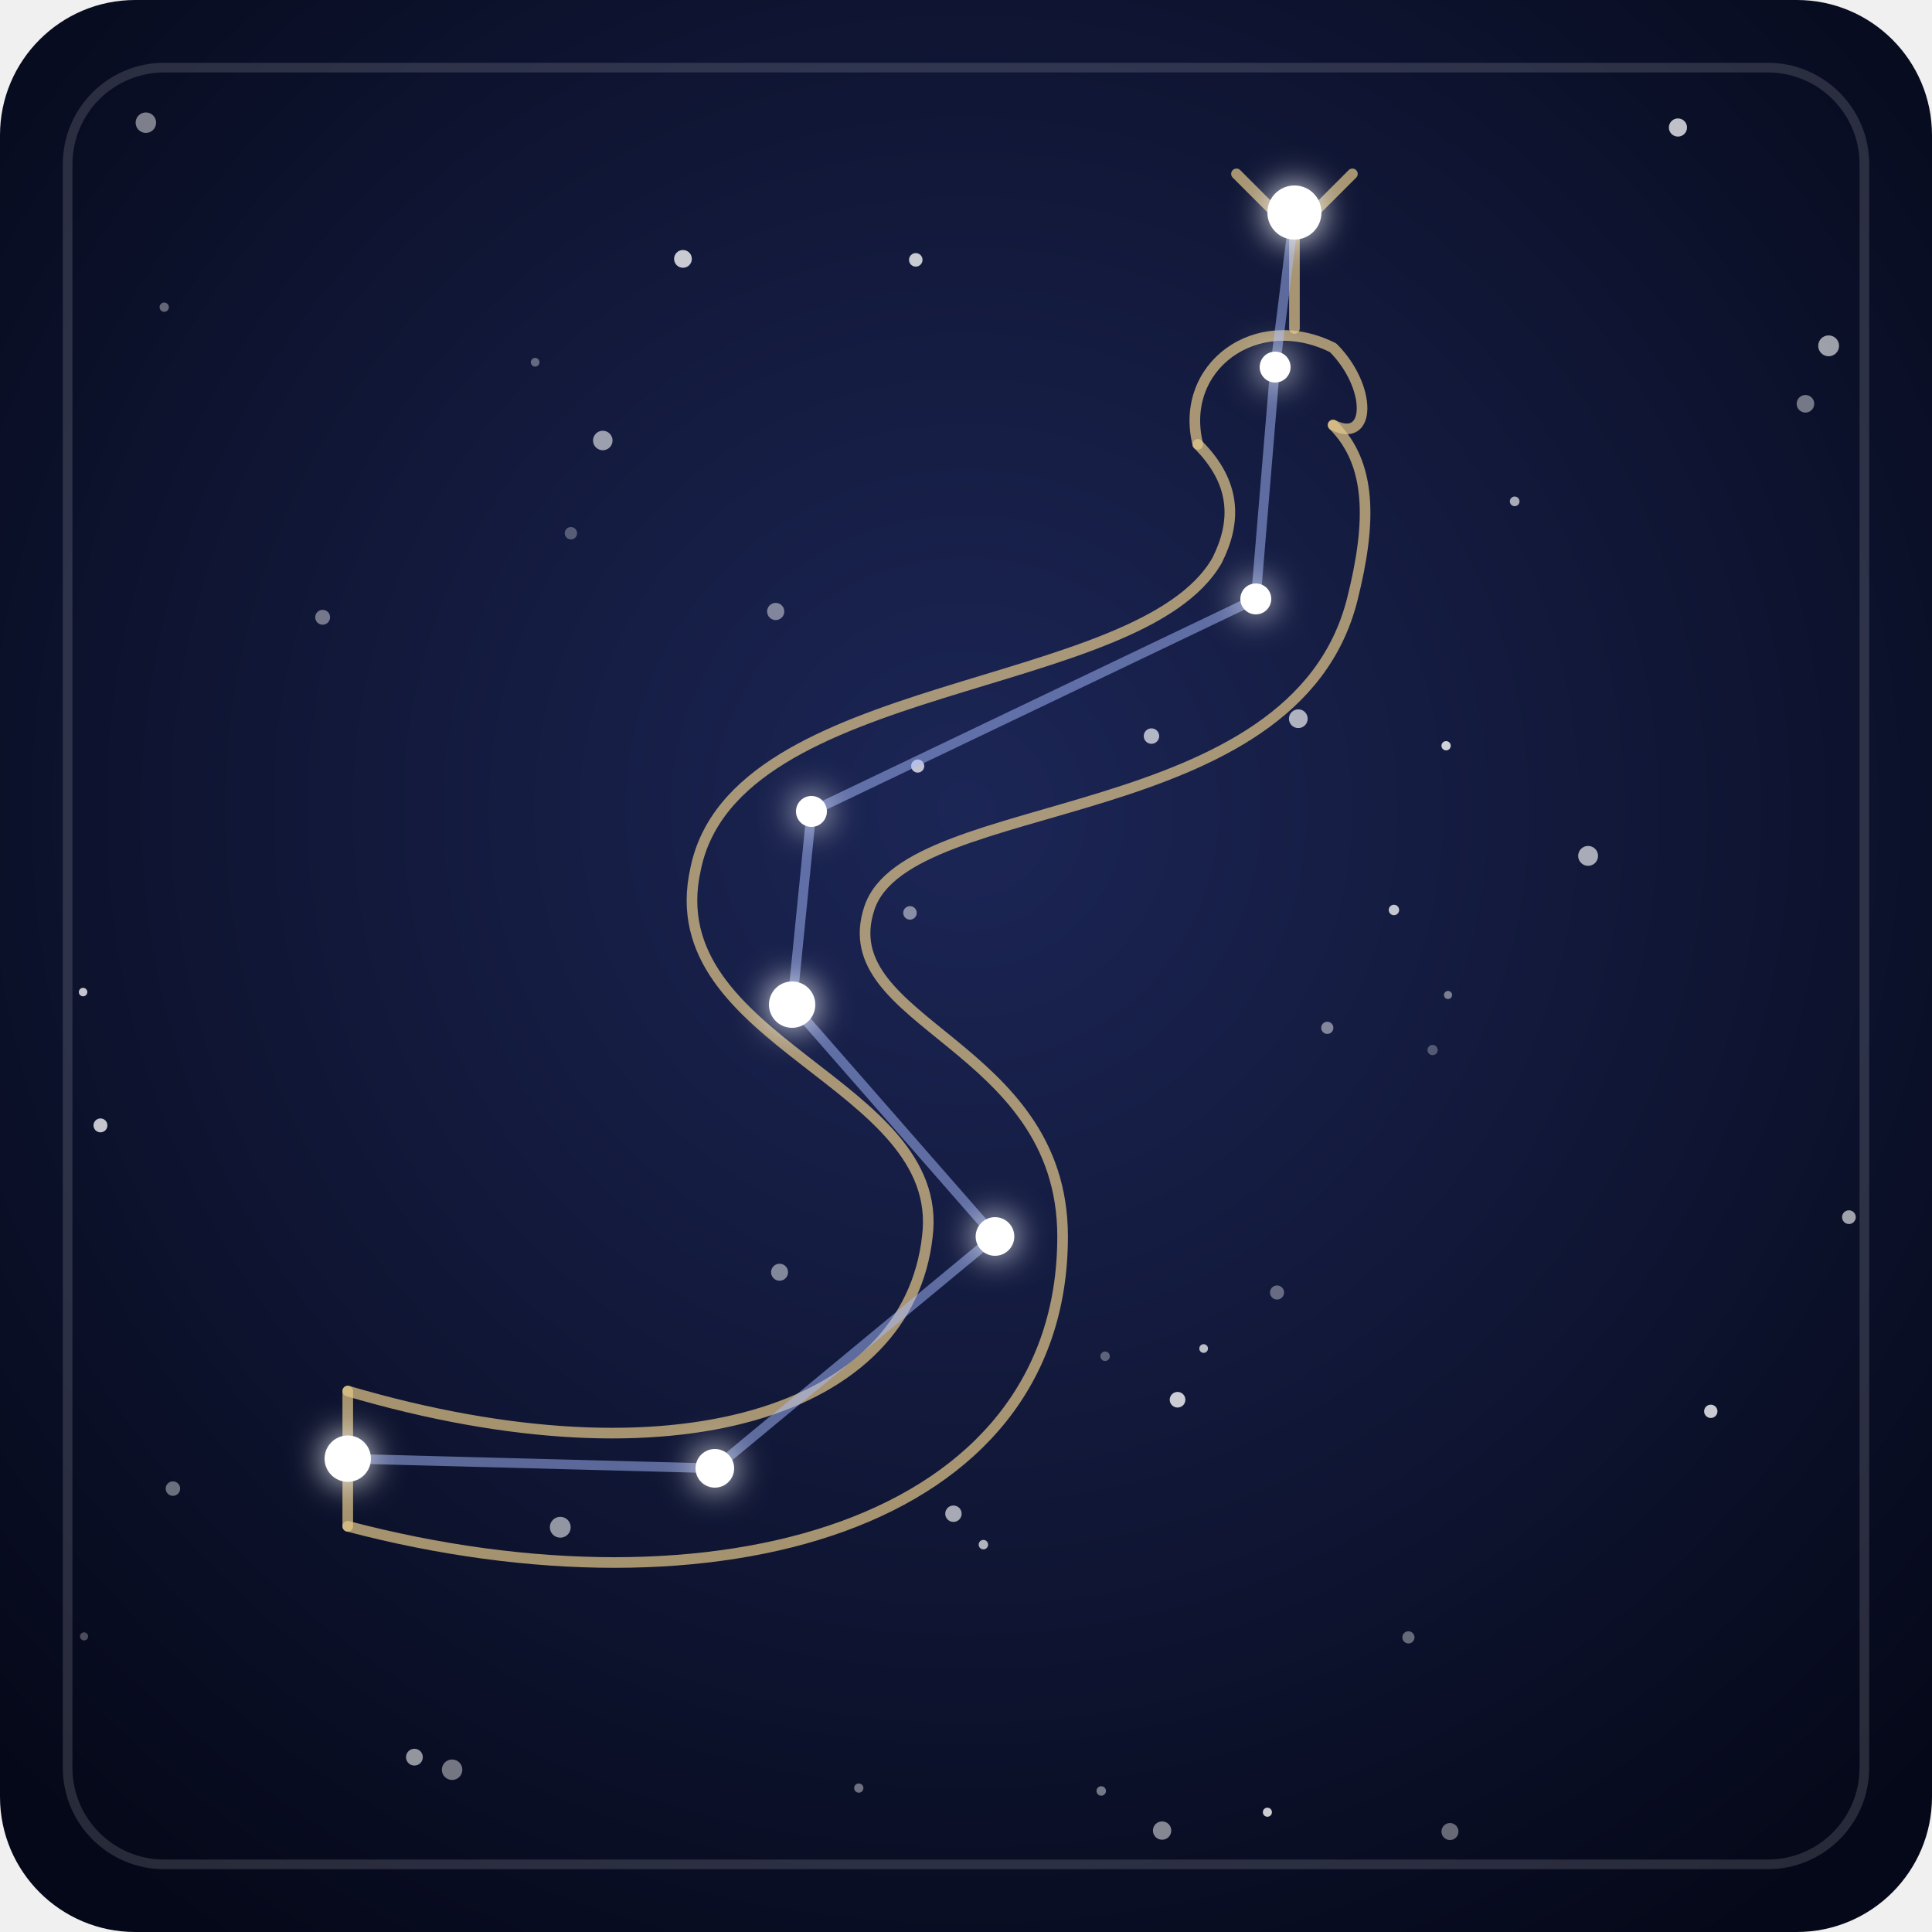
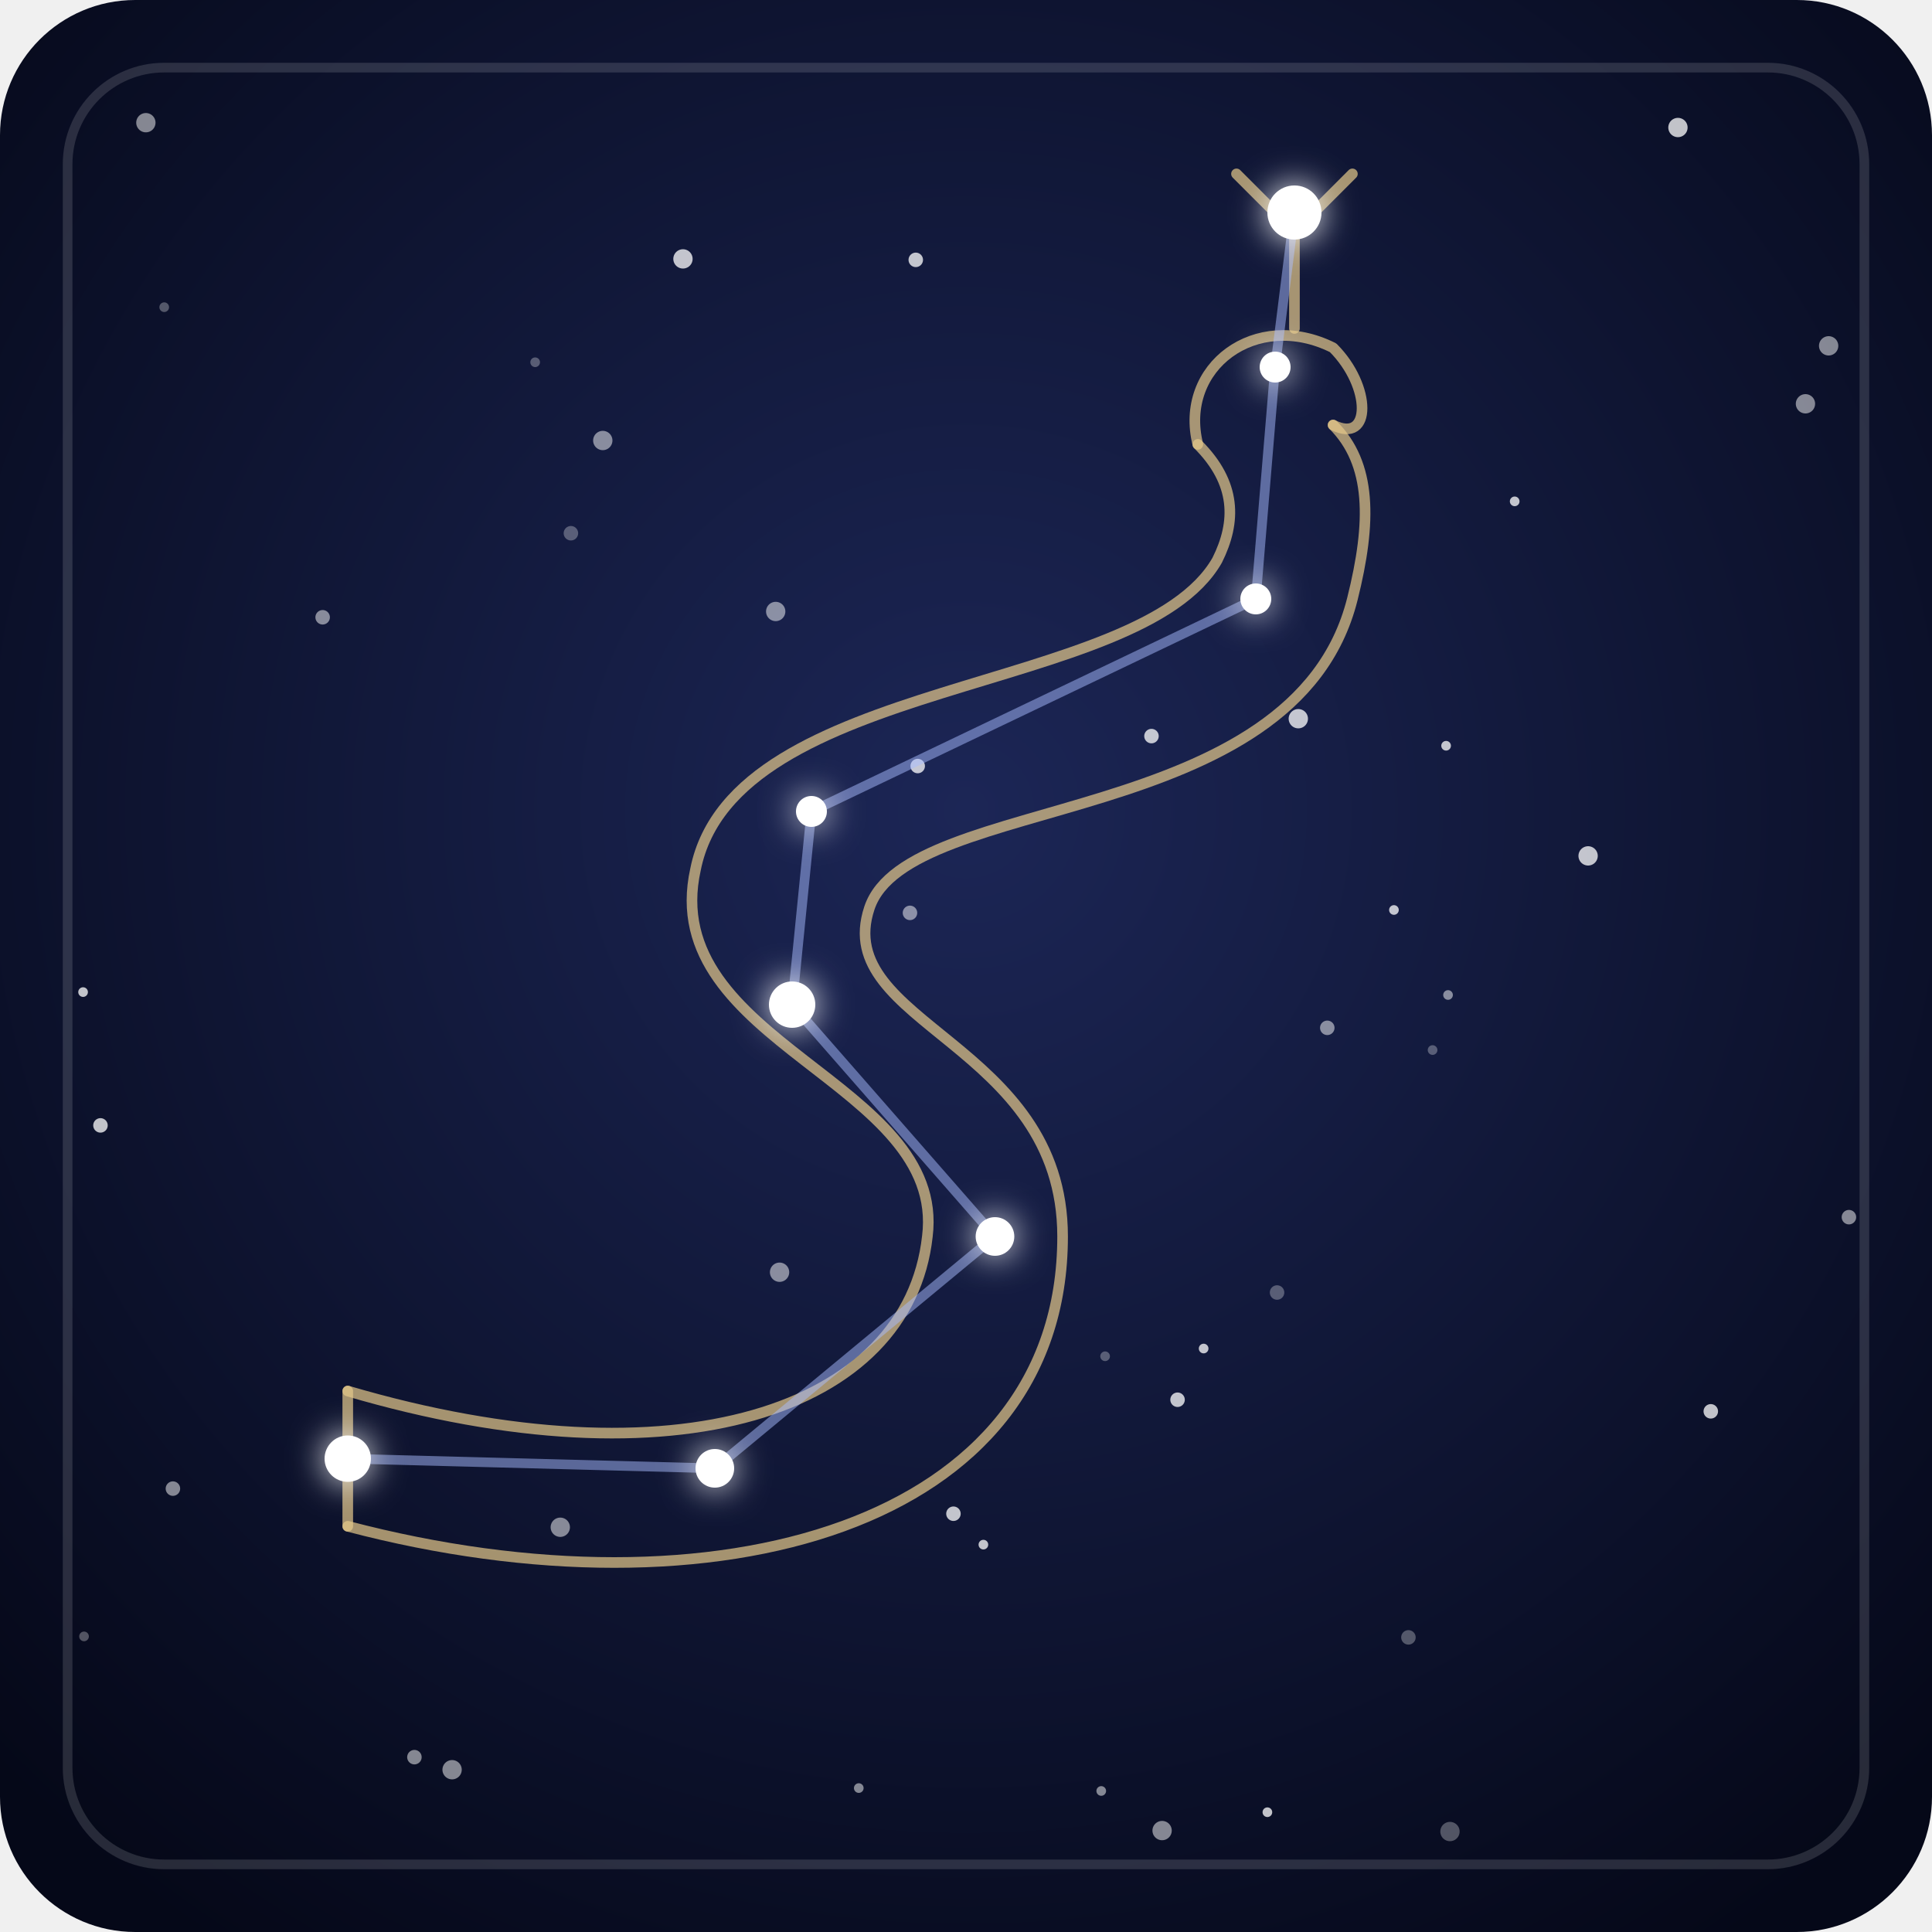
<svg xmlns="http://www.w3.org/2000/svg" viewBox="0 0 200 200">
  <defs>
    <radialGradient id="fondo-serpiente" cx="50%" cy="42%" r="70%">
      <stop offset="0" stop-color="#1c2656" />
      <stop offset="1" stop-color="#050818" />
    </radialGradient>
    <filter id="brillo-serpiente" x="-300%" y="-300%" width="700%" height="700%">
      <feGaussianBlur stdDeviation="1.8" result="halo" />
      <feMerge>
        <feMergeNode in="halo" />
        <feMergeNode in="SourceGraphic" />
      </feMerge>
    </filter>
  </defs>
  <rect width="200" height="200" rx="14" fill="url(#fondo-serpiente)" />
  <rect x="7" y="7" width="186" height="186" rx="10" fill="none" stroke="#ffffff" stroke-opacity="0.14" />
-   <g fill="#ffffff">
-     <circle cx="15.1" cy="12.7" r="1.06" fill-opacity="0.47" />
-     <circle cx="70.7" cy="26.8" r="0.92" fill-opacity="0.77" />
-     <circle cx="94.8" cy="26.9" r="0.70" fill-opacity="0.77" />
-     <circle cx="148.3" cy="108.7" r="0.53" fill-opacity="0.28" />
-     <circle cx="80.7" cy="131.7" r="0.88" fill-opacity="0.48" />
-     <circle cx="150.1" cy="189.6" r="0.88" fill-opacity="0.38" />
-     <circle cx="94.2" cy="94.5" r="0.70" fill-opacity="0.49" />
-     <circle cx="173.7" cy="13.2" r="0.94" fill-opacity="0.74" />
-     <circle cx="17.9" cy="154.1" r="0.75" fill-opacity="0.40" />
-     <circle cx="189.3" cy="35.8" r="1.08" fill-opacity="0.60" />
-     <circle cx="46.8" cy="183.2" r="1.06" fill-opacity="0.43" />
-     <circle cx="156.8" cy="51.9" r="0.50" fill-opacity="0.64" />
-     <circle cx="177.1" cy="146.1" r="0.69" fill-opacity="0.78" />
-     <circle cx="124.6" cy="139.6" r="0.45" fill-opacity="0.72" />
-     <circle cx="33.4" cy="63.9" r="0.77" fill-opacity="0.42" />
-     <circle cx="42.9" cy="181.9" r="0.87" fill-opacity="0.56" />
-     <circle cx="62.4" cy="45.6" r="1.01" fill-opacity="0.58" />
-     <circle cx="144.3" cy="94.2" r="0.54" fill-opacity="0.75" />
-     <circle cx="121.9" cy="144.9" r="0.81" fill-opacity="0.78" />
-     <circle cx="120.3" cy="189.5" r="0.95" fill-opacity="0.50" />
-     <circle cx="119.2" cy="76.2" r="0.80" fill-opacity="0.67" />
-     <circle cx="186.9" cy="41.8" r="0.91" fill-opacity="0.43" />
-     <circle cx="80.3" cy="63.3" r="0.89" fill-opacity="0.46" />
-     <circle cx="95.0" cy="79.3" r="0.68" fill-opacity="0.73" />
-     <circle cx="101.8" cy="159.9" r="0.49" fill-opacity="0.67" />
-     <circle cx="114.4" cy="140.4" r="0.49" fill-opacity="0.32" />
-     <circle cx="149.9" cy="103.0" r="0.42" fill-opacity="0.44" />
-     <circle cx="58.0" cy="158.1" r="1.08" fill-opacity="0.55" />
-     <circle cx="137.4" cy="106.4" r="0.63" fill-opacity="0.47" />
-     <circle cx="98.7" cy="156.7" r="0.85" fill-opacity="0.63" />
-     <circle cx="131.2" cy="187.6" r="0.47" fill-opacity="0.79" />
-     <circle cx="149.7" cy="77.2" r="0.48" fill-opacity="0.80" />
-     <circle cx="145.8" cy="169.5" r="0.63" fill-opacity="0.37" />
-     <circle cx="164.4" cy="88.6" r="1.03" fill-opacity="0.64" />
-     <circle cx="132.2" cy="133.8" r="0.73" fill-opacity="0.36" />
-     <circle cx="191.4" cy="126.0" r="0.71" fill-opacity="0.61" />
-     <circle cx="134.4" cy="74.4" r="0.97" fill-opacity="0.66" />
-     <circle cx="59.1" cy="55.2" r="0.64" fill-opacity="0.29" />
-     <circle cx="10.4" cy="116.5" r="0.72" fill-opacity="0.76" />
-     <circle cx="8.7" cy="169.4" r="0.42" fill-opacity="0.27" />
-     <circle cx="17.0" cy="31.8" r="0.48" fill-opacity="0.36" />
-     <circle cx="8.6" cy="102.7" r="0.44" fill-opacity="0.76" />
-     <circle cx="88.9" cy="185.1" r="0.48" fill-opacity="0.40" />
-     <circle cx="114.0" cy="185.4" r="0.49" fill-opacity="0.43" />
-     <circle cx="55.4" cy="37.5" r="0.45" fill-opacity="0.35" />
-   </g>
+   <path stroke="#ffffff" stroke-opacity="0.3" stroke-width="1.0" stroke-linecap="round" d="M148.3 108.7h0M114.4 140.4h0M8.7 169.4h0M17.0 31.8h0M55.4 37.5h0" />
+   <path stroke="#ffffff" stroke-opacity="0.3" stroke-width="1.5" stroke-linecap="round" d="M145.8 169.5h0M132.2 133.8h0M59.1 55.2h0" />
+   <path stroke="#ffffff" stroke-opacity="0.3" stroke-width="2.0" stroke-linecap="round" d="M150.1 189.6h0" />
+   <path stroke="#ffffff" stroke-opacity="0.5" stroke-width="1.0" stroke-linecap="round" d="M149.9 103.0h0M88.9 185.1h0M114.0 185.4h0" />
+   <path stroke="#ffffff" stroke-opacity="0.5" stroke-width="1.5" stroke-linecap="round" d="M94.2 94.5h0M17.9 154.1h0M33.4 63.9h0M42.9 181.9h0M137.4 106.4h0M191.4 126.0h0" />
+   <path stroke="#ffffff" stroke-opacity="0.5" stroke-width="2.0" stroke-linecap="round" d="M15.1 12.7h0M80.7 131.7h0M189.3 35.8h0M46.8 183.2h0M62.4 45.6h0M120.3 189.5h0M186.9 41.8h0M80.3 63.3h0M58.0 158.1h0" />
+   <path stroke="#ffffff" stroke-opacity="0.75" stroke-width="1.0" stroke-linecap="round" d="M156.8 51.9h0M124.6 139.6h0M144.3 94.2h0M101.8 159.9h0M131.2 187.6h0M149.7 77.2h0M8.6 102.7h0" />
+   <path stroke="#ffffff" stroke-opacity="0.75" stroke-width="1.5" stroke-linecap="round" d="M94.8 26.9h0M177.1 146.1h0M121.9 144.9h0M119.2 76.2h0M95.0 79.3h0M98.7 156.7h0M10.4 116.5h0" />
+   <path stroke="#ffffff" stroke-opacity="0.75" stroke-width="2.0" stroke-linecap="round" d="M70.7 26.8h0M173.7 13.2h0M164.4 88.6h0M134.4 74.4h0" />
  <g fill="none" stroke="#e6c98b" stroke-opacity="0.7" stroke-width="1.1" stroke-linecap="round" stroke-linejoin="round">
    <path d="M36 144 C70 154 94 146 96 128 C98 112 68 108 72 90 C76 70 118 72 126 58 C128 54 128 50 124 46" />
    <path d="M36 158 C74 168 110 158 110 128 C110 108 86 106 90 94 C94 82 134 86 140 62 C142 54 142 48 138 44" />
    <path d="M36 144 L36 158" />
    <path d="M124 46 C122 38 130 32 138 36 C142 40 142 46 138 44" />
    <path d="M134 34 L134 24 L128 18" />
    <path d="M134 24 L140 18" />
  </g>
  <g stroke="#a9bcff" stroke-width="1" stroke-opacity="0.5" stroke-linecap="round">
    <line x1="134" y1="22" x2="132" y2="38" />
    <line x1="132" y1="38" x2="130" y2="62" />
    <line x1="130" y1="62" x2="84" y2="84" />
    <line x1="84" y1="84" x2="82" y2="104" />
    <line x1="82" y1="104" x2="103" y2="128" />
    <line x1="103" y1="128" x2="74" y2="152" />
    <line x1="74" y1="152" x2="36" y2="151" />
  </g>
  <g fill="#ffffff" filter="url(#brillo-serpiente)">
    <circle cx="134" cy="22" r="2.8" />
    <circle cx="132" cy="38" r="1.6" />
    <circle cx="130" cy="62" r="1.6" />
    <circle cx="84" cy="84" r="1.6" />
    <circle cx="82" cy="104" r="2.4" />
    <circle cx="103" cy="128" r="2.0" />
    <circle cx="74" cy="152" r="2.0" />
    <circle cx="36" cy="151" r="2.4" />
  </g>
</svg>
